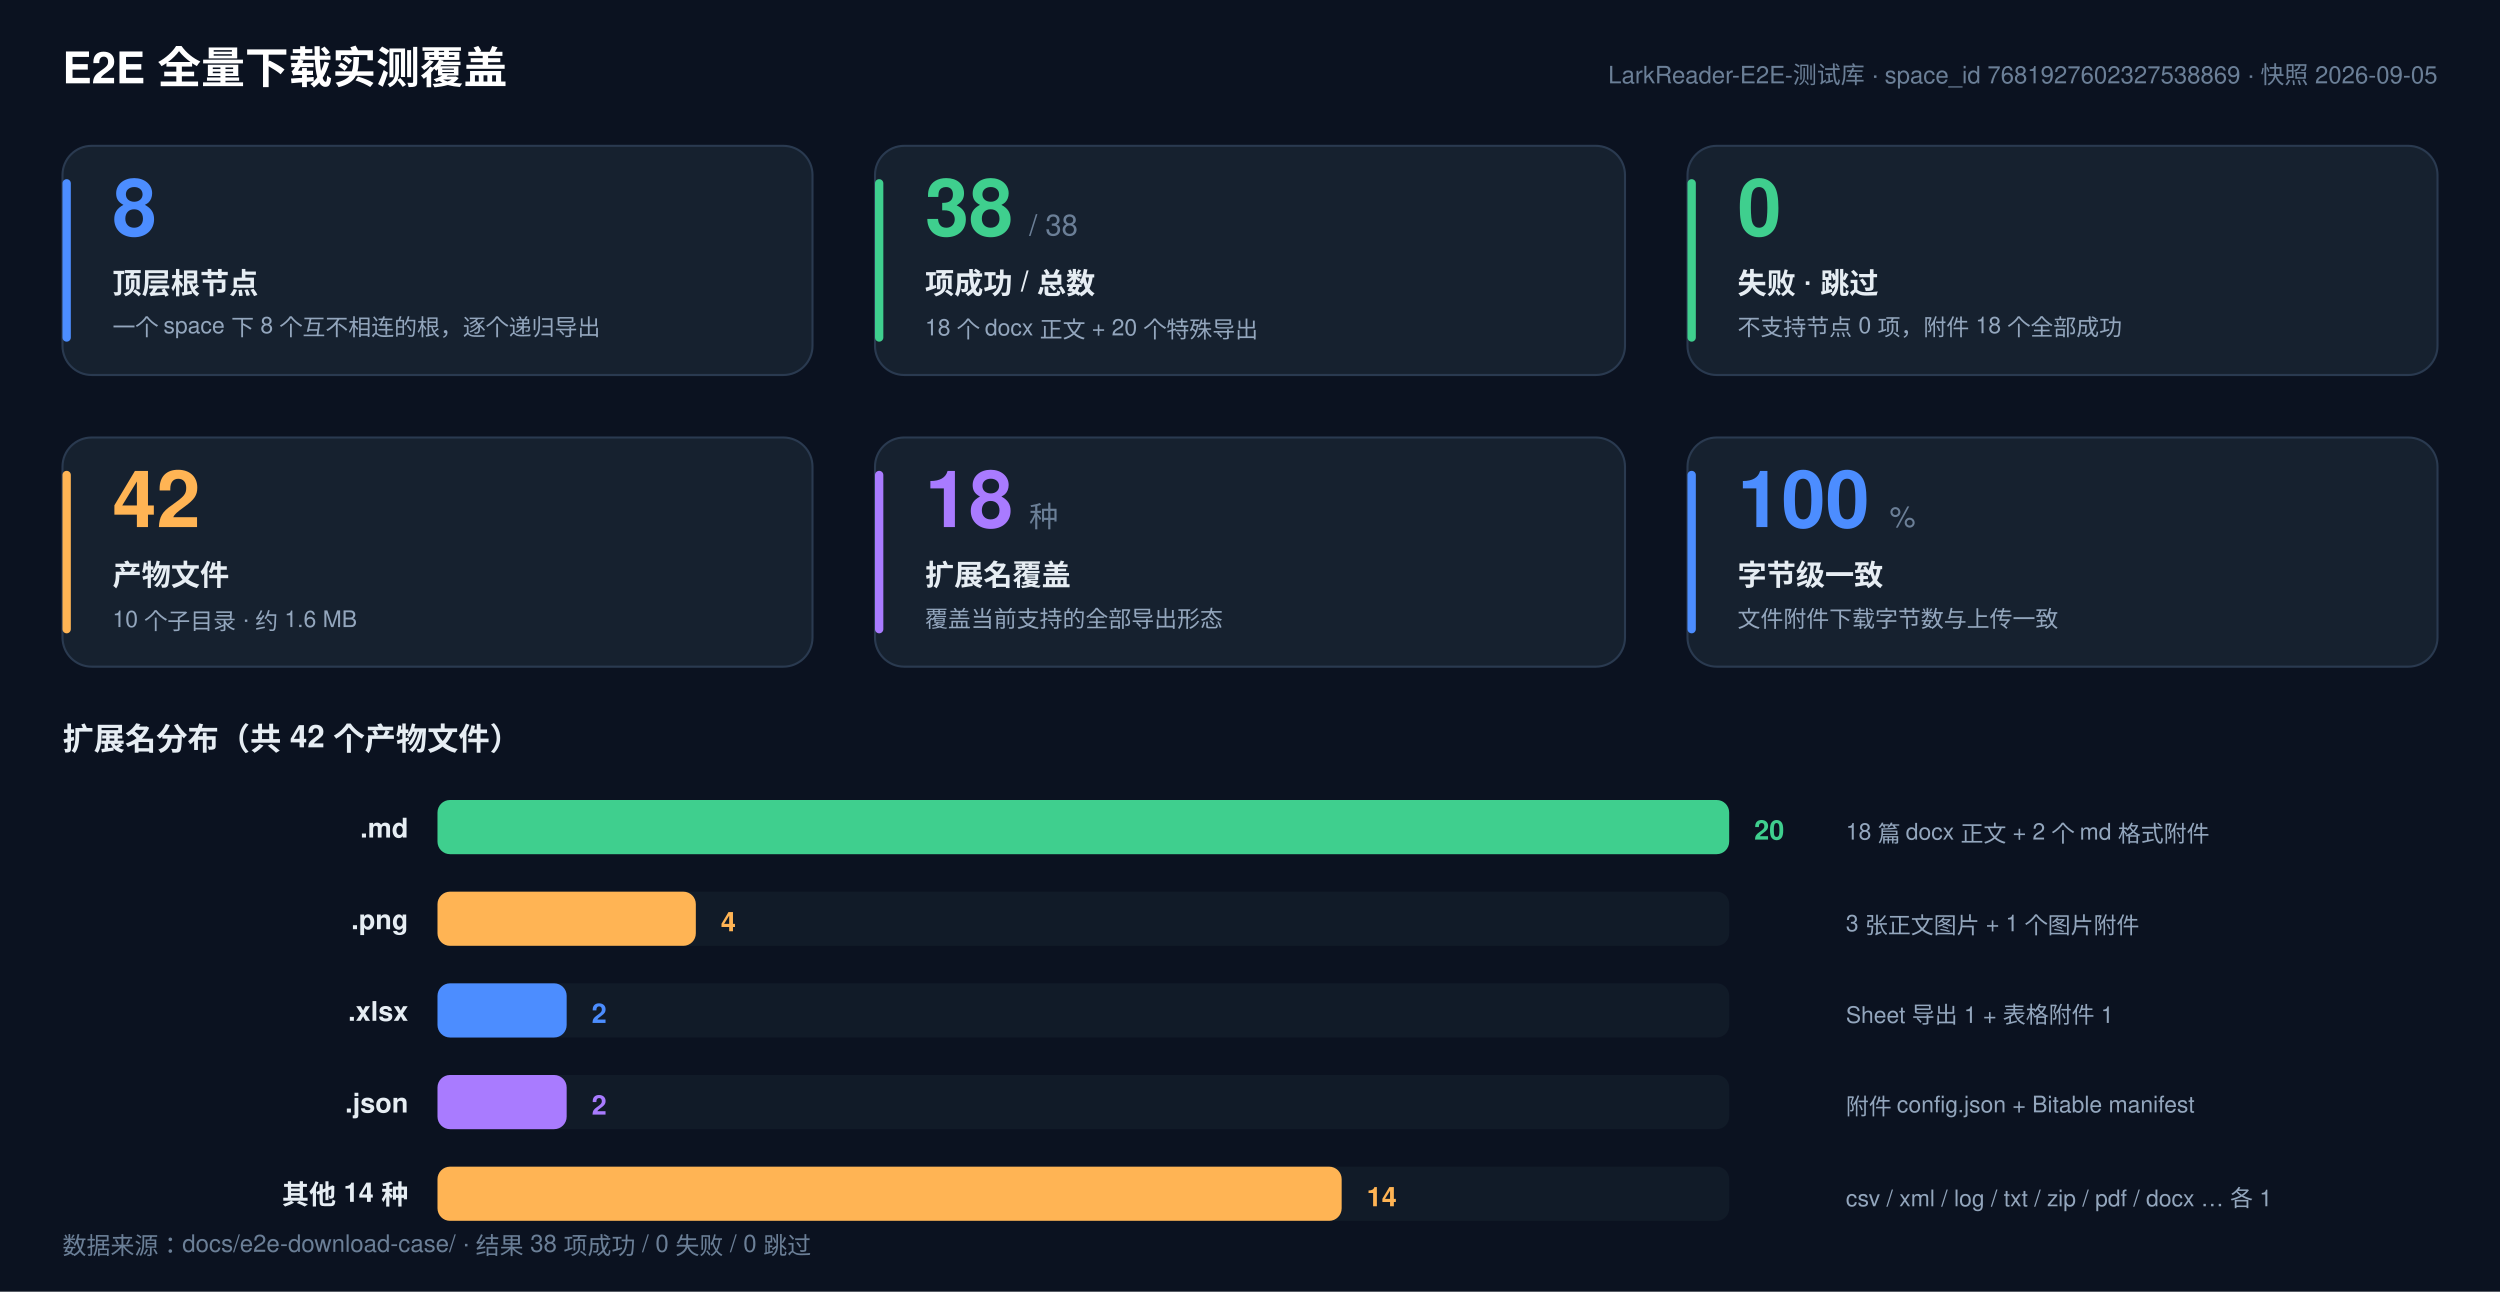
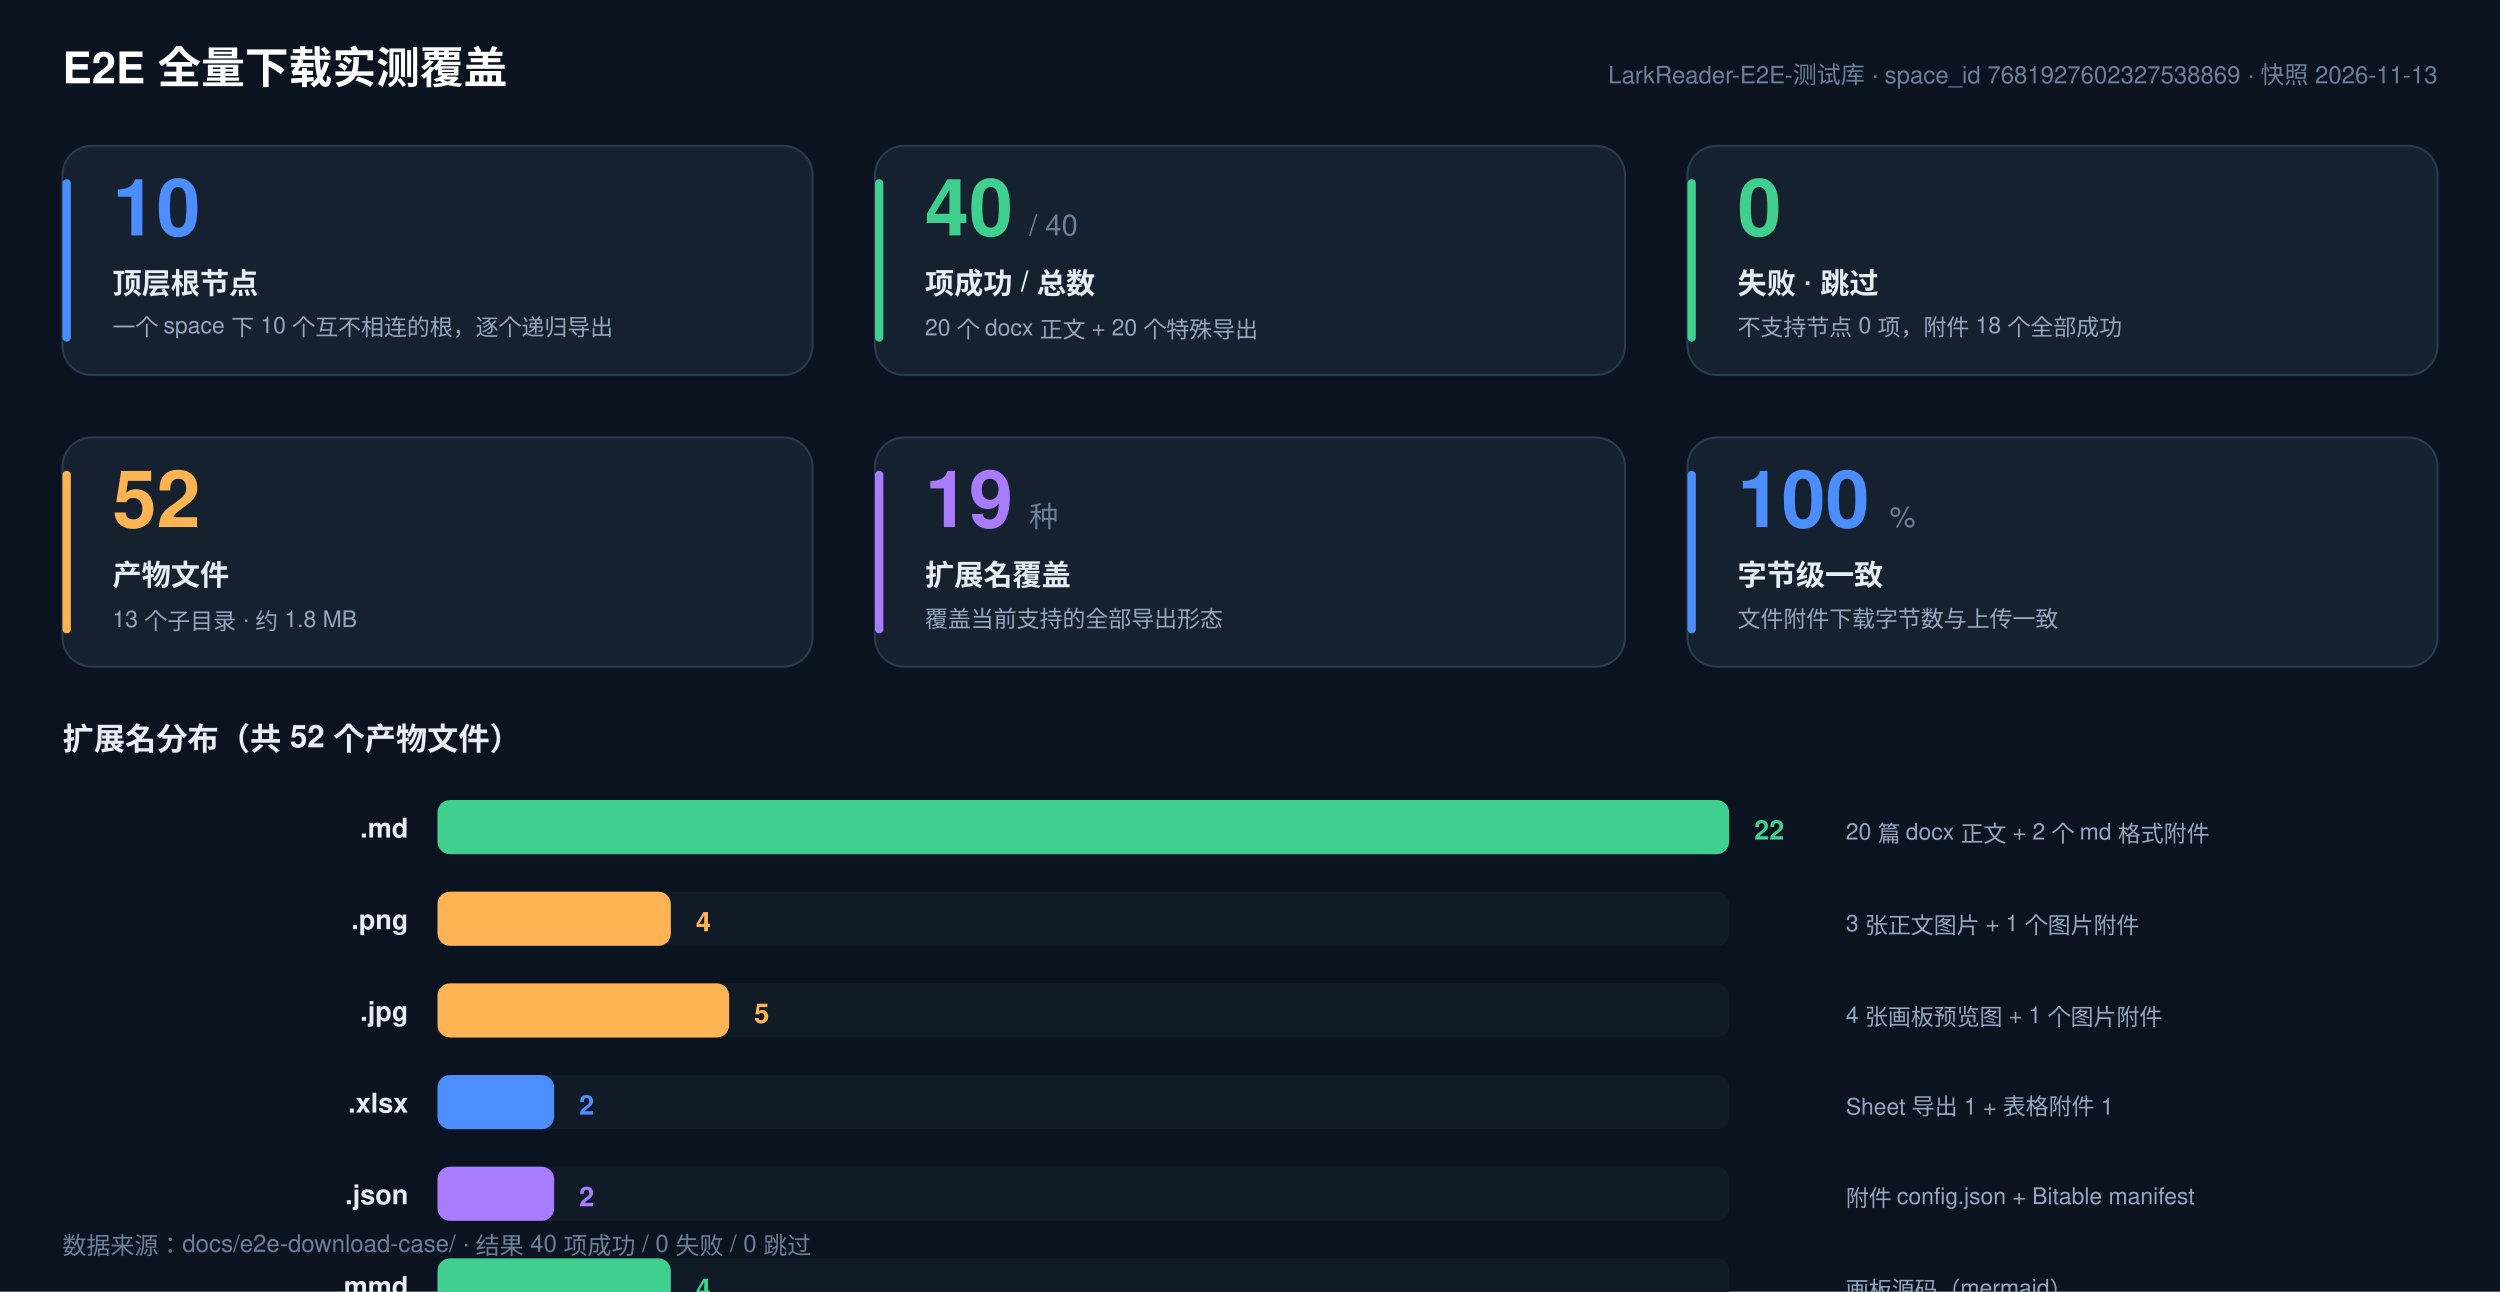
<svg xmlns="http://www.w3.org/2000/svg" width="1200" height="620" viewBox="0 0 1200 620" font-family="'PingFang SC','Microsoft YaHei','Segoe UI',Helvetica,Arial,sans-serif">
  <rect x="0" y="0" width="1200" height="620" rx="0" ry="0" fill="#0B1220" stroke="none" stroke-width="1" />
  <text x="30" y="40" font-size="21" fill="#FFFFFF" font-weight="700" text-anchor="start">E2E 全量下载实测覆盖</text>
-   <text x="1170" y="40" font-size="11.5" fill="#6B7F97" font-weight="400" text-anchor="end">LarkReader-E2E-测试库 · space_id 7681927602327538869 · 快照 2026-09-05</text>
+   <text x="1170" y="40" font-size="11.5" fill="#6B7F97" font-weight="400" text-anchor="end">LarkReader-E2E-测试库 · space_id 7681927602327538869 · 快照 2026-11-13</text>
  <rect x="30" y="70" width="360" height="110" rx="14" ry="14" fill="#16212F" stroke="#2A3A50" stroke-width="1" />
  <rect x="30" y="86" width="4" height="78" rx="2" fill="#4C8DFF" />
-   <text x="54" y="113.0" font-size="38" fill="#4C8DFF" font-weight="700" text-anchor="start">8</text>
-   <text x="81" y="113.0" font-size="14" fill="#6B7F97" font-weight="400" text-anchor="start" />
+   <text x="54" y="113.0" font-size="38" fill="#4C8DFF" font-weight="700" text-anchor="start">10</text>
+   <text x="104" y="113.0" font-size="14" fill="#6B7F97" font-weight="400" text-anchor="start" />
  <text x="54" y="141.0" font-size="14" fill="#E6EDF3" font-weight="600" text-anchor="start">顶层根节点</text>
-   <text x="54" y="161.0" font-size="11" fill="#93A6BD" font-weight="400" text-anchor="start">一个 space 下 8 个互不相连的根，逐个递归导出</text>
+   <text x="54" y="161.0" font-size="11" fill="#93A6BD" font-weight="400" text-anchor="start">一个 space 下 10 个互不相连的根，逐个递归导出</text>
  <rect x="420" y="70" width="360" height="110" rx="14" ry="14" fill="#16212F" stroke="#2A3A50" stroke-width="1" />
  <rect x="420" y="86" width="4" height="78" rx="2" fill="#3FCF8E" />
-   <text x="444" y="113.0" font-size="38" fill="#3FCF8E" font-weight="700" text-anchor="start">38</text>
-   <text x="494" y="113.0" font-size="14" fill="#6B7F97" font-weight="400" text-anchor="start">/ 38</text>
+   <text x="444" y="113.0" font-size="38" fill="#3FCF8E" font-weight="700" text-anchor="start">40</text>
+   <text x="494" y="113.0" font-size="14" fill="#6B7F97" font-weight="400" text-anchor="start">/ 40</text>
  <text x="444" y="141.0" font-size="14" fill="#E6EDF3" font-weight="600" text-anchor="start">项成功 / 总数</text>
-   <text x="444" y="161.0" font-size="11" fill="#93A6BD" font-weight="400" text-anchor="start">18 个 docx 正文 + 20 个特殊导出</text>
+   <text x="444" y="161.0" font-size="11" fill="#93A6BD" font-weight="400" text-anchor="start">20 个 docx 正文 + 20 个特殊导出</text>
  <rect x="810" y="70" width="360" height="110" rx="14" ry="14" fill="#16212F" stroke="#2A3A50" stroke-width="1" />
  <rect x="810" y="86" width="4" height="78" rx="2" fill="#3FCF8E" />
  <text x="834" y="113.0" font-size="38" fill="#3FCF8E" font-weight="700" text-anchor="start">0</text>
  <text x="861" y="113.0" font-size="14" fill="#6B7F97" font-weight="400" text-anchor="start" />
  <text x="834" y="141.0" font-size="14" fill="#E6EDF3" font-weight="600" text-anchor="start">失败 · 跳过</text>
  <text x="834" y="161.0" font-size="11" fill="#93A6BD" font-weight="400" text-anchor="start">不支持节点 0 项，附件 18 个全部成功</text>
  <rect x="30" y="210" width="360" height="110" rx="14" ry="14" fill="#16212F" stroke="#2A3A50" stroke-width="1" />
  <rect x="30" y="226" width="4" height="78" rx="2" fill="#FFB454" />
-   <text x="54" y="253.0" font-size="38" fill="#FFB454" font-weight="700" text-anchor="start">42</text>
+   <text x="54" y="253.0" font-size="38" fill="#FFB454" font-weight="700" text-anchor="start">52</text>
  <text x="104" y="253.0" font-size="14" fill="#6B7F97" font-weight="400" text-anchor="start" />
  <text x="54" y="281.0" font-size="14" fill="#E6EDF3" font-weight="600" text-anchor="start">产物文件</text>
-   <text x="54" y="301.0" font-size="11" fill="#93A6BD" font-weight="400" text-anchor="start">10 个子目录 · 约 1.6 MB</text>
+   <text x="54" y="301.0" font-size="11" fill="#93A6BD" font-weight="400" text-anchor="start">13 个子目录 · 约 1.8 MB</text>
  <rect x="420" y="210" width="360" height="110" rx="14" ry="14" fill="#16212F" stroke="#2A3A50" stroke-width="1" />
  <rect x="420" y="226" width="4" height="78" rx="2" fill="#A97BFF" />
-   <text x="444" y="253.0" font-size="38" fill="#A97BFF" font-weight="700" text-anchor="start">18</text>
+   <text x="444" y="253.0" font-size="38" fill="#A97BFF" font-weight="700" text-anchor="start">19</text>
  <text x="494" y="253.0" font-size="14" fill="#6B7F97" font-weight="400" text-anchor="start"> 种</text>
  <text x="444" y="281.0" font-size="14" fill="#E6EDF3" font-weight="600" text-anchor="start">扩展名覆盖</text>
  <text x="444" y="301.0" font-size="11" fill="#93A6BD" font-weight="400" text-anchor="start">覆盖当前支持的全部导出形态</text>
  <rect x="810" y="210" width="360" height="110" rx="14" ry="14" fill="#16212F" stroke="#2A3A50" stroke-width="1" />
  <rect x="810" y="226" width="4" height="78" rx="2" fill="#4C8DFF" />
  <text x="834" y="253.0" font-size="38" fill="#4C8DFF" font-weight="700" text-anchor="start">100</text>
  <text x="907" y="253.0" font-size="14" fill="#6B7F97" font-weight="400" text-anchor="start"> %</text>
  <text x="834" y="281.0" font-size="14" fill="#E6EDF3" font-weight="600" text-anchor="start">字节级一致</text>
  <text x="834" y="301.0" font-size="11" fill="#93A6BD" font-weight="400" text-anchor="start">文件附件下载字节数与上传一致</text>
-   <text x="30" y="360" font-size="15" fill="#E6EDF3" font-weight="600" text-anchor="start">扩展名分布（共 42 个产物文件）</text>
+   <text x="30" y="360" font-size="15" fill="#E6EDF3" font-weight="600" text-anchor="start">扩展名分布（共 52 个产物文件）</text>
  <text x="196" y="402" font-size="13" fill="#E6EDF3" font-weight="600" text-anchor="end">.md</text>
  <rect x="210" y="384" width="620" height="26" rx="6" ry="6" fill="#111B28" stroke="none" stroke-width="1" />
  <rect x="210" y="384" width="620" height="26" rx="6" ry="6" fill="#3FCF8E" stroke="none" stroke-width="1" />
-   <text x="842" y="403" font-size="13" fill="#3FCF8E" font-weight="700" text-anchor="start">20</text>
-   <text x="886" y="403" font-size="11" fill="#93A6BD" font-weight="400" text-anchor="start">18 篇 docx 正文 + 2 个 md 格式附件</text>
+   <text x="842" y="403" font-size="13" fill="#3FCF8E" font-weight="700" text-anchor="start">22</text>
+   <text x="886" y="403" font-size="11" fill="#93A6BD" font-weight="400" text-anchor="start">20 篇 docx 正文 + 2 个 md 格式附件</text>
  <text x="196" y="446" font-size="13" fill="#E6EDF3" font-weight="600" text-anchor="end">.png</text>
  <rect x="210" y="428" width="620" height="26" rx="6" ry="6" fill="#111B28" stroke="none" stroke-width="1" />
-   <rect x="210" y="428" width="124" height="26" rx="6" ry="6" fill="#FFB454" stroke="none" stroke-width="1" />
-   <text x="346" y="447" font-size="13" fill="#FFB454" font-weight="700" text-anchor="start">4</text>
+   <rect x="210" y="428" width="112" height="26" rx="6" ry="6" fill="#FFB454" stroke="none" stroke-width="1" />
+   <text x="334" y="447" font-size="13" fill="#FFB454" font-weight="700" text-anchor="start">4</text>
  <text x="886" y="447" font-size="11" fill="#93A6BD" font-weight="400" text-anchor="start">3 张正文图片 + 1 个图片附件</text>
-   <text x="196" y="490" font-size="13" fill="#E6EDF3" font-weight="600" text-anchor="end">.xlsx</text>
+   <text x="196" y="490" font-size="13" fill="#E6EDF3" font-weight="600" text-anchor="end">.jpg</text>
  <rect x="210" y="472" width="620" height="26" rx="6" ry="6" fill="#111B28" stroke="none" stroke-width="1" />
-   <rect x="210" y="472" width="62" height="26" rx="6" ry="6" fill="#4C8DFF" stroke="none" stroke-width="1" />
-   <text x="284" y="491" font-size="13" fill="#4C8DFF" font-weight="700" text-anchor="start">2</text>
-   <text x="886" y="491" font-size="11" fill="#93A6BD" font-weight="400" text-anchor="start">Sheet 导出 1 + 表格附件 1</text>
-   <text x="196" y="534" font-size="13" fill="#E6EDF3" font-weight="600" text-anchor="end">.json</text>
+   <rect x="210" y="472" width="140" height="26" rx="6" ry="6" fill="#FFB454" stroke="none" stroke-width="1" />
+   <text x="362" y="491" font-size="13" fill="#FFB454" font-weight="700" text-anchor="start">5</text>
+   <text x="886" y="491" font-size="11" fill="#93A6BD" font-weight="400" text-anchor="start">4 张画板预览图 + 1 个图片附件</text>
+   <text x="196" y="534" font-size="13" fill="#E6EDF3" font-weight="600" text-anchor="end">.xlsx</text>
  <rect x="210" y="516" width="620" height="26" rx="6" ry="6" fill="#111B28" stroke="none" stroke-width="1" />
-   <rect x="210" y="516" width="62" height="26" rx="6" ry="6" fill="#A97BFF" stroke="none" stroke-width="1" />
-   <text x="284" y="535" font-size="13" fill="#A97BFF" font-weight="700" text-anchor="start">2</text>
-   <text x="886" y="535" font-size="11" fill="#93A6BD" font-weight="400" text-anchor="start">附件 config.json + Bitable manifest</text>
-   <text x="196" y="578" font-size="13" fill="#E6EDF3" font-weight="600" text-anchor="end">其他 14 种</text>
+   <rect x="210" y="516" width="56" height="26" rx="6" ry="6" fill="#4C8DFF" stroke="none" stroke-width="1" />
+   <text x="278" y="535" font-size="13" fill="#4C8DFF" font-weight="700" text-anchor="start">2</text>
+   <text x="886" y="535" font-size="11" fill="#93A6BD" font-weight="400" text-anchor="start">Sheet 导出 1 + 表格附件 1</text>
+   <text x="196" y="578" font-size="13" fill="#E6EDF3" font-weight="600" text-anchor="end">.json</text>
  <rect x="210" y="560" width="620" height="26" rx="6" ry="6" fill="#111B28" stroke="none" stroke-width="1" />
-   <rect x="210" y="560" width="434" height="26" rx="6" ry="6" fill="#FFB454" stroke="none" stroke-width="1" />
-   <text x="656" y="579" font-size="13" fill="#FFB454" font-weight="700" text-anchor="start">14</text>
-   <text x="886" y="579" font-size="11" fill="#93A6BD" font-weight="400" text-anchor="start">csv / xml / log / txt / zip / pdf / docx … 各 1</text>
-   <text x="30" y="602" font-size="11.5" fill="#6B7F97" font-weight="400" text-anchor="start">数据来源：docs/e2e-download-case/ · 结果 38 项成功 / 0 失败 / 0 跳过</text>
+   <rect x="210" y="560" width="56" height="26" rx="6" ry="6" fill="#A97BFF" stroke="none" stroke-width="1" />
+   <text x="278" y="579" font-size="13" fill="#A97BFF" font-weight="700" text-anchor="start">2</text>
+   <text x="886" y="579" font-size="11" fill="#93A6BD" font-weight="400" text-anchor="start">附件 config.json + Bitable manifest</text>
+   <text x="196" y="622" font-size="13" fill="#E6EDF3" font-weight="600" text-anchor="end">.mmd</text>
+   <rect x="210" y="604" width="620" height="26" rx="6" ry="6" fill="#111B28" stroke="none" stroke-width="1" />
+   <rect x="210" y="604" width="112" height="26" rx="6" ry="6" fill="#3FCF8E" stroke="none" stroke-width="1" />
+   <text x="334" y="623" font-size="13" fill="#3FCF8E" font-weight="700" text-anchor="start">4</text>
+   <text x="886" y="623" font-size="11" fill="#93A6BD" font-weight="400" text-anchor="start">画板源码（mermaid）</text>
+   <text x="196" y="666" font-size="13" fill="#E6EDF3" font-weight="600" text-anchor="end">其他 13 种</text>
+   <rect x="210" y="648" width="620" height="26" rx="6" ry="6" fill="#111B28" stroke="none" stroke-width="1" />
+   <rect x="210" y="648" width="366" height="26" rx="6" ry="6" fill="#FFB454" stroke="none" stroke-width="1" />
+   <text x="588" y="667" font-size="13" fill="#FFB454" font-weight="700" text-anchor="start">13</text>
+   <text x="886" y="667" font-size="11" fill="#93A6BD" font-weight="400" text-anchor="start">csv / xml / log / txt / zip / pdf / docx … 各 1</text>
+   <text x="30" y="602" font-size="11.5" fill="#6B7F97" font-weight="400" text-anchor="start">数据来源：docs/e2e-download-case/ · 结果 40 项成功 / 0 失败 / 0 跳过</text>
</svg>
